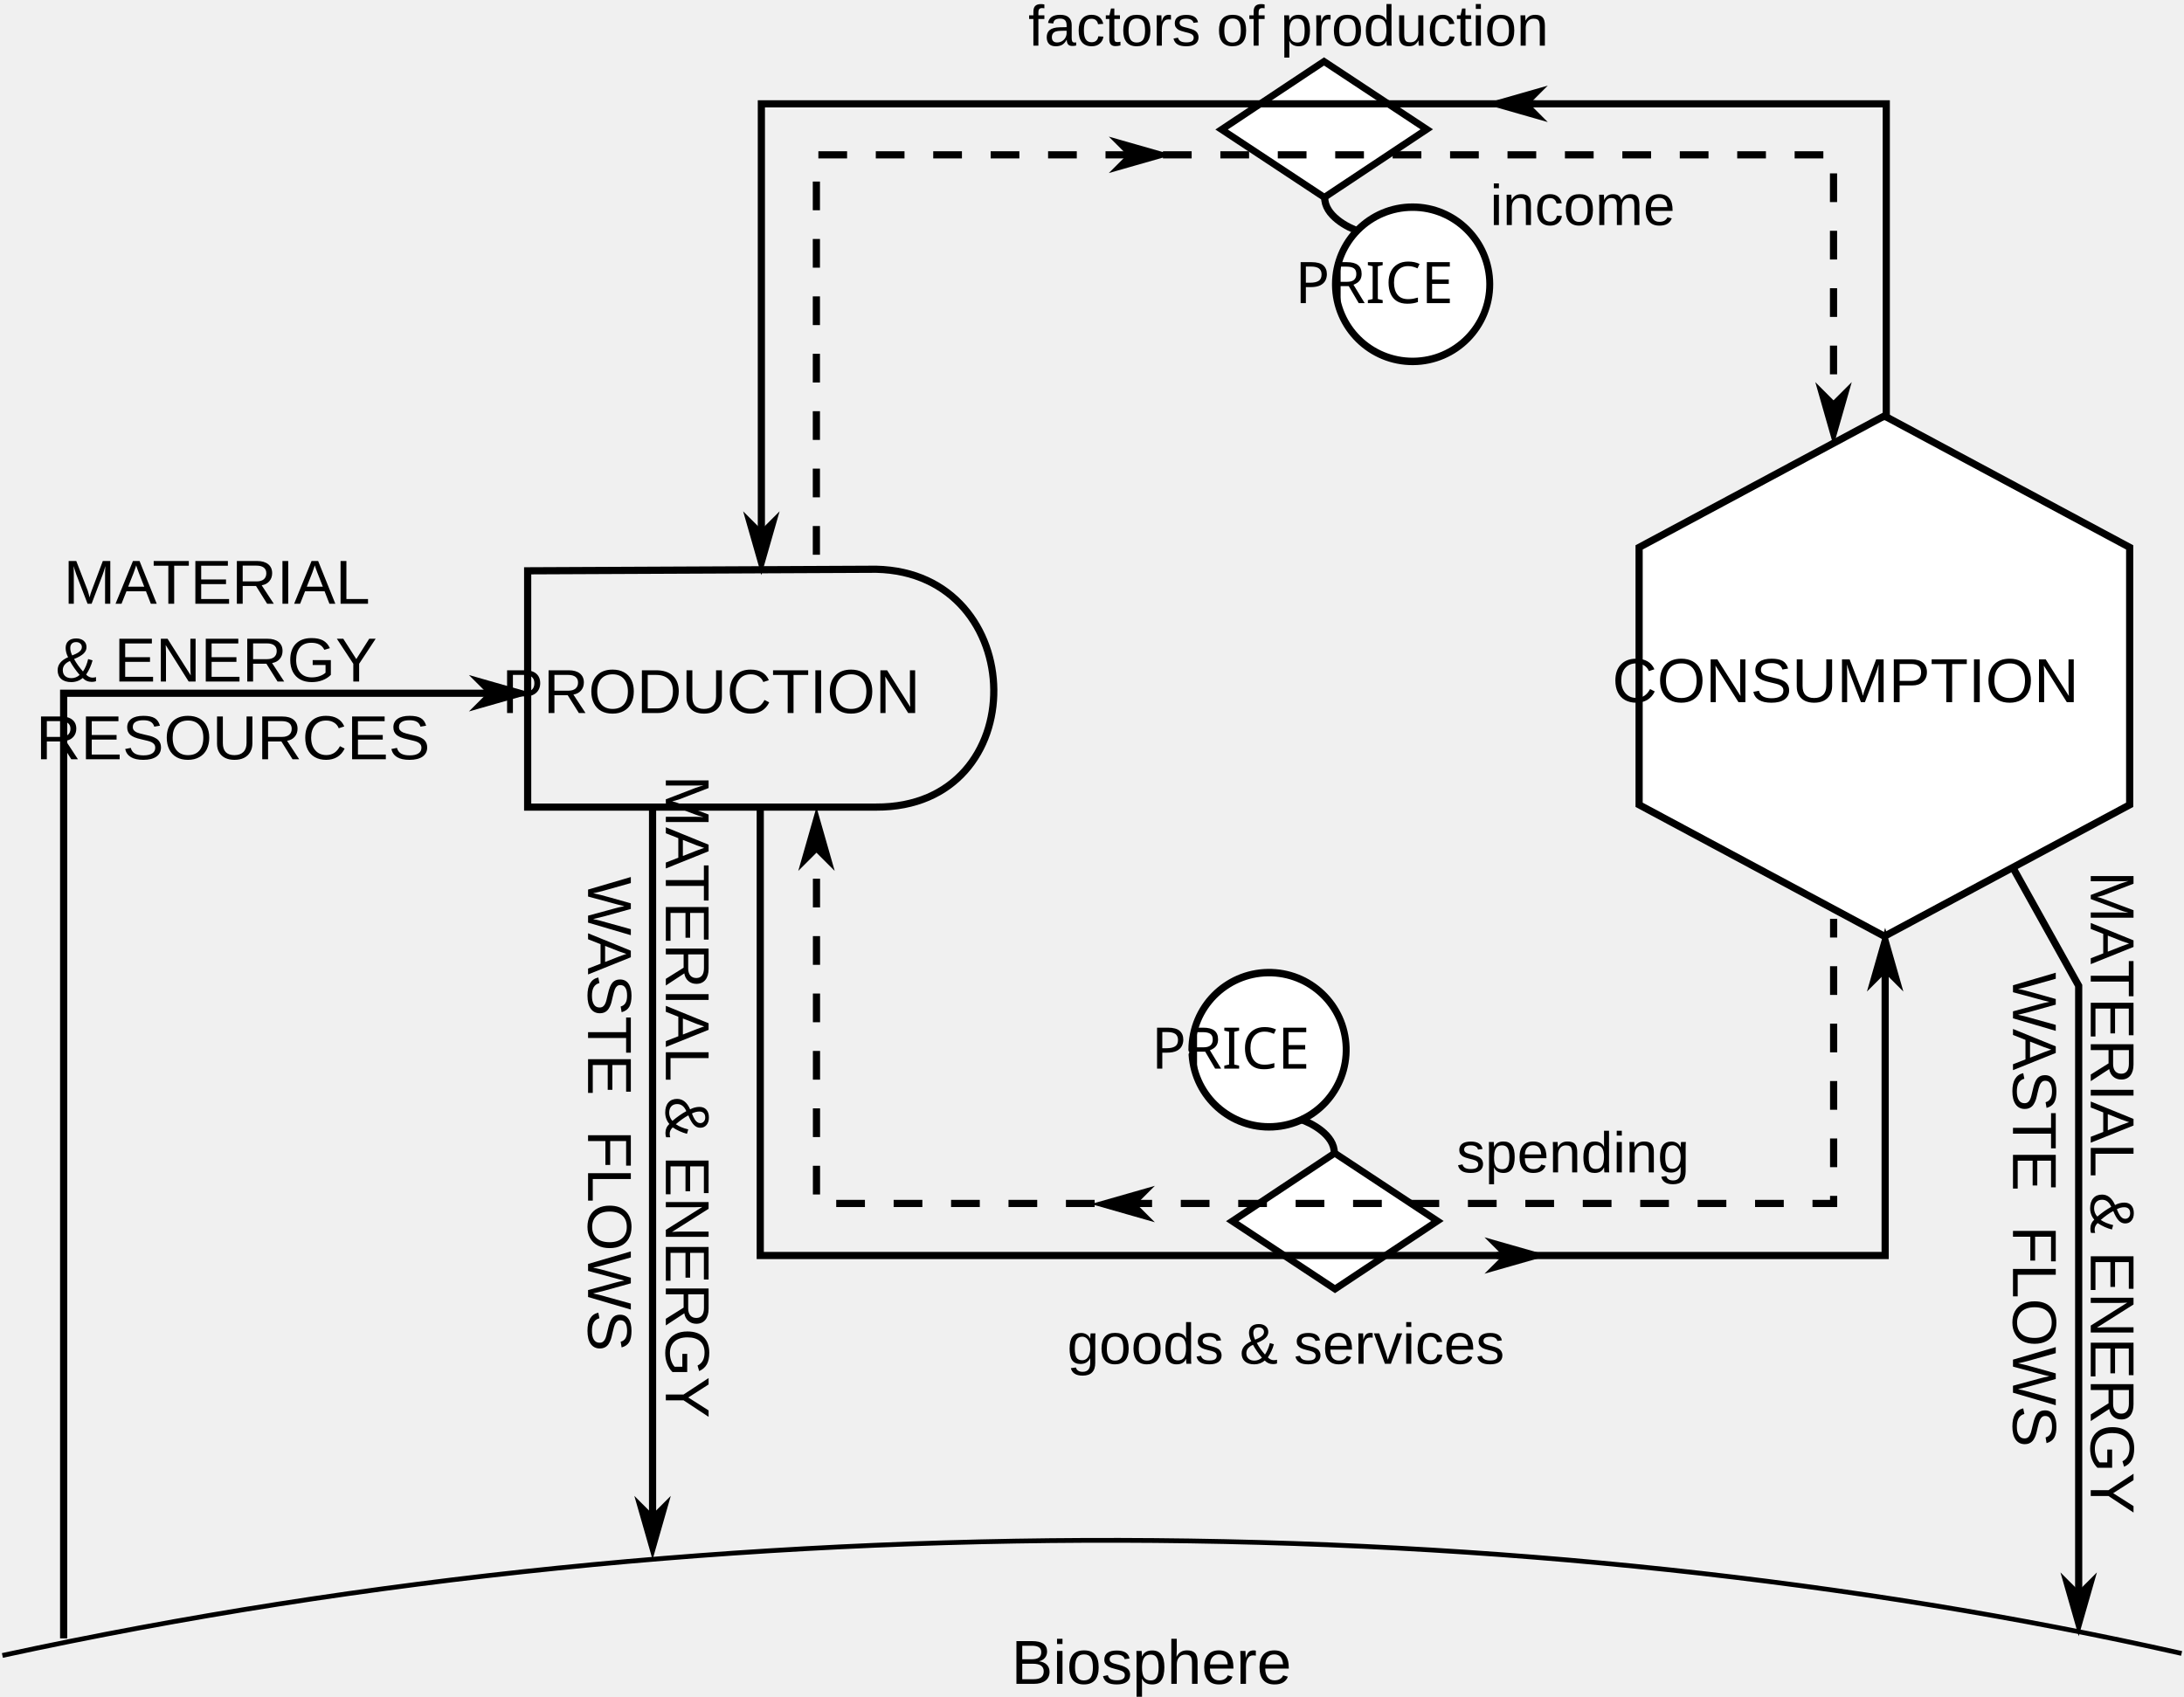
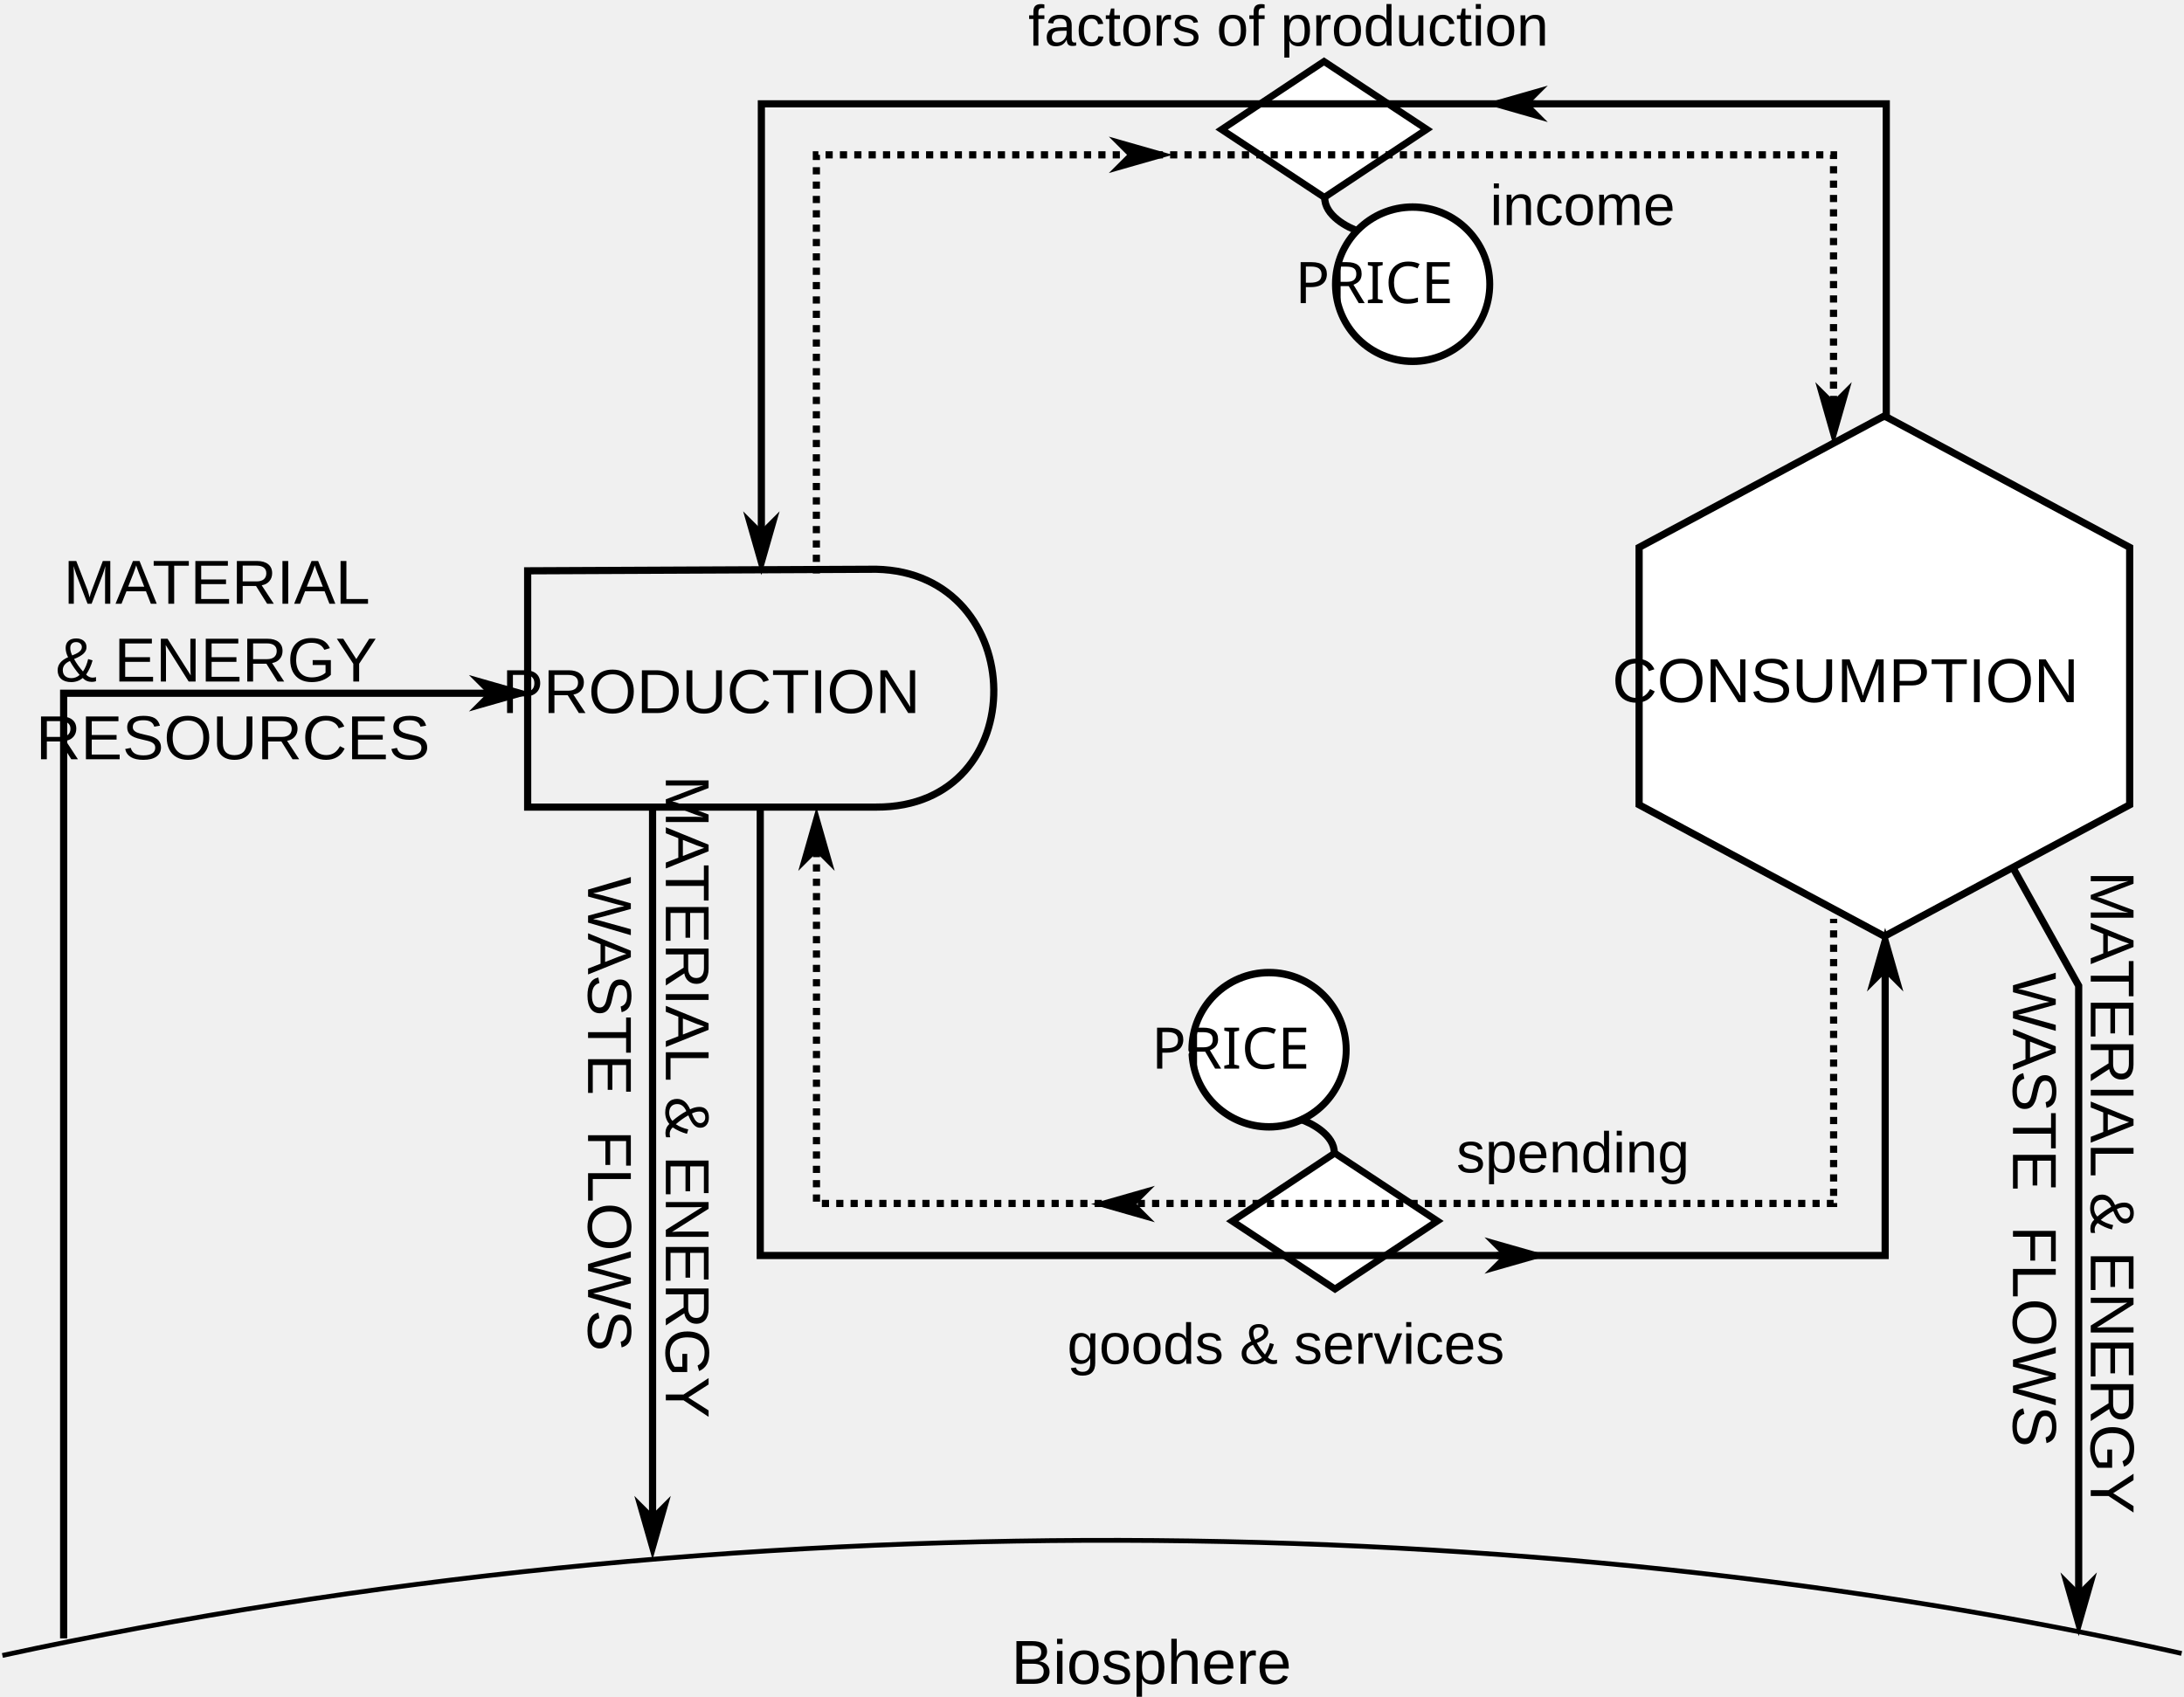
<svg xmlns="http://www.w3.org/2000/svg" width="456.366" height="354.521" id="svg3126" version="1.1">
  <defs id="defs3128">
    <marker orient="auto" refY="0" refX="0" id="Arrow2Sstart" style="overflow:visible">
      <path id="path5963" style="font-size:12px;fill-rule:evenodd;stroke-width:0.625;stroke-linejoin:round" d="M 8.719,4.034 -2.207,0.016 8.719,-4.002 c -1.745,2.372 -1.735,5.617 -6e-7,8.035 z" transform="matrix(0.3,0,0,0.3,-0.69,0)" />
    </marker>
    <marker orient="auto" refY="0" refX="0" id="Arrow1Lstart" style="overflow:visible">
      <path id="path5933" d="M 0,0 5,-5 -12.5,0 5,5 0,0 z" style="fill-rule:evenodd;stroke:#000000;stroke-width:1pt;marker-start:none" transform="matrix(0.8,0,0,0.8,10,0)" />
    </marker>
    <marker orient="auto" refY="0" refX="0" id="Arrow1Mstart" style="overflow:visible">
      <path id="path3143" d="M 0,0 5,-5 -12.5,0 5,5 0,0 z" style="fill-rule:evenodd;stroke:#000000;stroke-width:1pt;marker-start:none" transform="matrix(0.4,0,0,0.4,4,0)" />
    </marker>
    <marker orient="auto" refY="0" refX="0" id="Arrow2Mstart" style="overflow:visible">
      <path id="path3161" style="font-size:12px;fill-rule:evenodd;stroke-width:0.625;stroke-linejoin:round" d="M 8.719,4.034 -2.207,0.016 8.719,-4.002 c -1.745,2.372 -1.735,5.617 -6e-7,8.035 z" transform="scale(0.6,0.6)" />
    </marker>
    <marker orient="auto" refY="0" refX="0" id="marker3152" style="overflow:visible">
      <path id="path3154" style="font-size:12px;fill-rule:evenodd;stroke-width:0.625;stroke-linejoin:round" d="M 8.719,4.034 -2.207,0.016 8.719,-4.002 c -1.745,2.372 -1.735,5.617 -6e-7,8.035 z" transform="scale(0.6,0.6)" />
    </marker>
    <marker orient="auto" refY="0" refX="0" id="Arrow1Mstart-4" style="overflow:visible">
      <path id="path3143-0" d="M 0,0 5,-5 -12.5,0 5,5 0,0 z" style="fill-rule:evenodd;stroke:#000000;stroke-width:1pt;marker-start:none" transform="matrix(0.4,0,0,0.4,4,0)" />
    </marker>
    <marker orient="auto" refY="0" refX="0" id="Arrow2Mstart-9" style="overflow:visible">
      <path id="path3161-4" style="font-size:12px;fill-rule:evenodd;stroke-width:0.625;stroke-linejoin:round" d="M 8.719,4.034 -2.207,0.016 8.719,-4.002 c -1.745,2.372 -1.735,5.617 -6e-7,8.035 z" transform="scale(0.6,0.6)" />
    </marker>
    <marker orient="auto" refY="0" refX="0" id="marker3236" style="overflow:visible">
      <path id="path3238" d="M 0,0 5,-5 -12.5,0 5,5 0,0 z" style="fill-rule:evenodd;stroke:#000000;stroke-width:1pt;marker-start:none" transform="matrix(0.4,0,0,0.4,4,0)" />
    </marker>
    <marker orient="auto" refY="0" refX="0" id="Arrow2Mstart-8" style="overflow:visible">
      <path id="path3161-8" style="font-size:12px;fill-rule:evenodd;stroke-width:0.625;stroke-linejoin:round" d="M 8.719,4.034 -2.207,0.016 8.719,-4.002 c -1.745,2.372 -1.735,5.617 -6e-7,8.035 z" transform="scale(0.6,0.6)" />
    </marker>
    <marker orient="auto" refY="0" refX="0" id="Arrow1Mstart-2" style="overflow:visible">
      <path id="path3143-4" d="M 0,0 5,-5 -12.5,0 5,5 0,0 z" style="fill-rule:evenodd;stroke:#000000;stroke-width:1pt;marker-start:none" transform="matrix(0.4,0,0,0.4,4,0)" />
    </marker>
    <marker orient="auto" refY="0" refX="0" id="marker3330" style="overflow:visible">
      <path id="path3332" d="M 0,0 5,-5 -12.5,0 5,5 0,0 z" style="fill-rule:evenodd;stroke:#000000;stroke-width:1pt;marker-start:none" transform="matrix(0.4,0,0,0.4,4,0)" />
    </marker>
    <marker orient="auto" refY="0" refX="0" id="marker3334" style="overflow:visible">
      <path id="path3336" d="M 0,0 5,-5 -12.5,0 5,5 0,0 z" style="fill-rule:evenodd;stroke:#000000;stroke-width:1pt;marker-start:none" transform="matrix(0.4,0,0,0.4,4,0)" />
    </marker>
    <marker orient="auto" refY="0" refX="0" id="marker3338" style="overflow:visible">
      <path id="path3340" style="font-size:12px;fill-rule:evenodd;stroke-width:0.625;stroke-linejoin:round" d="M 8.719,4.034 -2.207,0.016 8.719,-4.002 c -1.745,2.372 -1.735,5.617 -6e-7,8.035 z" transform="scale(0.6,0.6)" />
    </marker>
    <marker orient="auto" refY="0" refX="0" id="marker3342" style="overflow:visible">
      <path id="path3344" style="font-size:12px;fill-rule:evenodd;stroke-width:0.625;stroke-linejoin:round" d="M 8.719,4.034 -2.207,0.016 8.719,-4.002 c -1.745,2.372 -1.735,5.617 -6e-7,8.035 z" transform="scale(0.6,0.6)" />
    </marker>
    <marker orient="auto" refY="0" refX="0" id="Arrow2Mstart-5" style="overflow:visible">
      <path id="path3161-5" style="font-size:12px;fill-rule:evenodd;stroke-width:0.625;stroke-linejoin:round" d="M 8.719,4.034 -2.207,0.016 8.719,-4.002 c -1.745,2.372 -1.735,5.617 -6e-7,8.035 z" transform="scale(0.6,0.6)" />
    </marker>
    <marker orient="auto" refY="0" refX="0" id="Arrow2Mstart-7" style="overflow:visible">
      <path id="path3161-6" style="font-size:12px;fill-rule:evenodd;stroke-width:0.625;stroke-linejoin:round" d="M 8.719,4.034 -2.207,0.016 8.719,-4.002 c -1.745,2.372 -1.735,5.617 -6e-7,8.035 z" transform="scale(0.6,0.6)" />
    </marker>
    <marker orient="auto" refY="0" refX="0" id="Arrow2Mstart-1" style="overflow:visible">
      <path id="path3161-68" style="font-size:12px;fill-rule:evenodd;stroke-width:0.625;stroke-linejoin:round" d="M 8.719,4.034 -2.207,0.016 8.719,-4.002 c -1.745,2.372 -1.735,5.617 -6e-7,8.035 z" transform="scale(0.6,0.6)" />
    </marker>
    <marker orient="auto" refY="0" refX="0" id="Arrow1Mstart-5" style="overflow:visible">
      <path id="path3143-7" d="M 0,0 5,-5 -12.5,0 5,5 0,0 z" style="fill-rule:evenodd;stroke:#000000;stroke-width:1pt;marker-start:none" transform="matrix(0.4,0,0,0.4,4,0)" />
    </marker>
    <marker orient="auto" refY="0" refX="0" id="marker3551" style="overflow:visible">
      <path id="path3553" d="M 0,0 5,-5 -12.5,0 5,5 0,0 z" style="fill-rule:evenodd;stroke:#000000;stroke-width:1pt;marker-start:none" transform="matrix(0.4,0,0,0.4,4,0)" />
    </marker>
    <marker orient="auto" refY="0" refX="0" id="Arrow2Mstart-6" style="overflow:visible">
      <path id="path3161-1" style="font-size:12px;fill-rule:evenodd;stroke-width:0.625;stroke-linejoin:round" d="M 8.719,4.034 -2.207,0.016 8.719,-4.002 c -1.745,2.372 -1.735,5.617 -6e-7,8.035 z" transform="scale(0.6,0.6)" />
    </marker>
    <marker orient="auto" refY="0" refX="0" id="Arrow1Mend" style="overflow:visible">
      <path id="path3158" d="M 0,0 5,-5 -12.5,0 5,5 0,0 z" style="fill-rule:evenodd;stroke:#000000;stroke-width:1pt;marker-start:none" transform="matrix(-0.4,0,0,-0.4,-4,0)" />
    </marker>
    <marker orient="auto" refY="0" refX="0" id="marker6319" style="overflow:visible">
      <path id="path6321" d="M 0,0 5,-5 -12.5,0 5,5 0,0 z" style="fill-rule:evenodd;stroke:#000000;stroke-width:1pt;marker-start:none" transform="matrix(-0.4,0,0,-0.4,-4,0)" />
    </marker>
    <marker orient="auto" refY="0" refX="0" id="marker6323" style="overflow:visible">
      <path id="path6325" d="M 0,0 5,-5 -12.5,0 5,5 0,0 z" style="fill-rule:evenodd;stroke:#000000;stroke-width:1pt;marker-start:none" transform="matrix(-0.4,0,0,-0.4,-4,0)" />
    </marker>
    <marker orient="auto" refY="0" refX="0" id="marker6327" style="overflow:visible">
      <path id="path6329" d="M 0,0 5,-5 -12.5,0 5,5 0,0 z" style="fill-rule:evenodd;stroke:#000000;stroke-width:1pt;marker-start:none" transform="matrix(-0.4,0,0,-0.4,-4,0)" />
    </marker>
    <marker orient="auto" refY="0" refX="0" id="marker6331" style="overflow:visible">
      <path id="path6333" d="M 0,0 5,-5 -12.5,0 5,5 0,0 z" style="fill-rule:evenodd;stroke:#000000;stroke-width:1pt;marker-start:none" transform="matrix(-0.4,0,0,-0.4,-4,0)" />
    </marker>
    <marker orient="auto" refY="0" refX="0" id="marker6335" style="overflow:visible">
      <path id="path6337" d="M 0,0 5,-5 -12.5,0 5,5 0,0 z" style="fill-rule:evenodd;stroke:#000000;stroke-width:1pt;marker-start:none" transform="matrix(-0.4,0,0,-0.4,-4,0)" />
    </marker>
    <marker orient="auto" refY="0" refX="0" id="marker6339" style="overflow:visible">
      <path id="path6341" d="M 0,0 5,-5 -12.5,0 5,5 0,0 z" style="fill-rule:evenodd;stroke:#000000;stroke-width:1pt;marker-start:none" transform="matrix(-0.4,0,0,-0.4,-4,0)" />
    </marker>
    <marker orient="auto" refY="0" refX="0" id="marker6343" style="overflow:visible">
      <path id="path6345" d="M 0,0 5,-5 -12.5,0 5,5 0,0 z" style="fill-rule:evenodd;stroke:#000000;stroke-width:1pt;marker-start:none" transform="matrix(-0.4,0,0,-0.4,-4,0)" />
    </marker>
    <marker orient="auto" refY="0" refX="0" id="Arrow1Mstart-9" style="overflow:visible">
      <path id="path3143-2" d="M 0,0 5,-5 -12.5,0 5,5 0,0 z" style="fill-rule:evenodd;stroke:#000000;stroke-width:1pt;marker-start:none" transform="matrix(0.4,0,0,0.4,4,0)" />
    </marker>
    <marker orient="auto" refY="0" refX="0" id="Arrow2Mstart-79" style="overflow:visible">
      <path id="path3161-54" style="font-size:12px;fill-rule:evenodd;stroke-width:0.625;stroke-linejoin:round" d="M 8.719,4.034 -2.207,0.016 8.719,-4.002 c -1.745,2.372 -1.735,5.617 -6e-7,8.035 z" transform="scale(0.6,0.6)" />
    </marker>
    <marker orient="auto" refY="0" refX="0" id="Arrow1Mstart-3" style="overflow:visible">
      <path id="path3143-8" d="M 0,0 5,-5 -12.5,0 5,5 0,0 z" style="fill-rule:evenodd;stroke:#000000;stroke-width:1pt;marker-start:none" transform="matrix(0.4,0,0,0.4,4,0)" />
    </marker>
    <marker orient="auto" refY="0" refX="0" id="Arrow2Mstart-74" style="overflow:visible">
      <path id="path3161-2" style="font-size:12px;fill-rule:evenodd;stroke-width:0.625;stroke-linejoin:round" d="M 8.719,4.034 -2.207,0.016 8.719,-4.002 c -1.745,2.372 -1.735,5.617 -6e-7,8.035 z" transform="scale(0.6,0.6)" />
    </marker>
    <marker orient="auto" refY="0" refX="0" id="marker6529" style="overflow:visible">
      <path id="path6531" style="font-size:12px;fill-rule:evenodd;stroke-width:0.625;stroke-linejoin:round" d="M 8.719,4.034 -2.207,0.016 8.719,-4.002 c -1.745,2.372 -1.735,5.617 -6e-7,8.035 z" transform="scale(0.6,0.6)" />
    </marker>
    <marker orient="auto" refY="0" refX="0" id="Arrow2Mstart-60" style="overflow:visible">
      <path id="path3161-24" style="font-size:12px;fill-rule:evenodd;stroke-width:0.625;stroke-linejoin:round" d="M 8.719,4.034 -2.207,0.016 8.719,-4.002 c -1.745,2.372 -1.735,5.617 -6e-7,8.035 z" transform="scale(0.6,0.6)" />
    </marker>
    <marker orient="auto" refY="0" refX="0" id="Arrow1Mstart-20" style="overflow:visible">
      <path id="path3143-01" d="M 0,0 5,-5 -12.5,0 5,5 0,0 z" style="fill-rule:evenodd;stroke:#000000;stroke-width:1pt;marker-start:none" transform="matrix(0.4,0,0,0.4,4,0)" />
    </marker>
    <marker orient="auto" refY="0" refX="0" id="Arrow2Mstart-71" style="overflow:visible">
      <path id="path3161-7" style="font-size:12px;fill-rule:evenodd;stroke-width:0.625;stroke-linejoin:round" d="M 8.719,4.034 -2.207,0.016 8.719,-4.002 c -1.745,2.372 -1.735,5.617 -6e-7,8.035 z" transform="scale(0.6,0.6)" />
    </marker>
    <marker orient="auto" refY="0" refX="0" id="marker7010" style="overflow:visible">
      <path id="path7012" style="font-size:12px;fill-rule:evenodd;stroke-width:0.625;stroke-linejoin:round" d="M 8.719,4.034 -2.207,0.016 8.719,-4.002 c -1.745,2.372 -1.735,5.617 -6e-7,8.035 z" transform="scale(0.6,0.6)" />
    </marker>
    <marker orient="auto" refY="0" refX="0" id="Arrow1Mstart-6" style="overflow:visible">
      <path id="path3143-03" d="M 0,0 5,-5 -12.5,0 5,5 0,0 z" style="fill-rule:evenodd;stroke:#000000;stroke-width:1pt;marker-start:none" transform="matrix(0.4,0,0,0.4,4,0)" />
    </marker>
    <marker orient="auto" refY="0" refX="0" id="Arrow2Mstart-80" style="overflow:visible">
      <path id="path3161-12" style="font-size:12px;fill-rule:evenodd;stroke-width:0.625;stroke-linejoin:round" d="M 8.719,4.034 -2.207,0.016 8.719,-4.002 c -1.745,2.372 -1.735,5.617 -6e-7,8.035 z" transform="scale(0.6,0.6)" />
    </marker>
    <marker orient="auto" refY="0" refX="0" id="Arrow1Mstart-1" style="overflow:visible">
      <path id="path3143-20" d="M 0,0 5,-5 -12.5,0 5,5 0,0 z" style="fill-rule:evenodd;stroke:#000000;stroke-width:1pt;marker-start:none" transform="matrix(0.4,0,0,0.4,4,0)" />
    </marker>
    <marker orient="auto" refY="0" refX="0" id="Arrow2Mstart-16" style="overflow:visible">
      <path id="path3161-40" style="font-size:12px;fill-rule:evenodd;stroke-width:0.625;stroke-linejoin:round" d="M 8.719,4.034 -2.207,0.016 8.719,-4.002 c -1.745,2.372 -1.735,5.617 -6e-7,8.035 z" transform="scale(0.6,0.6)" />
    </marker>
    <marker orient="auto" refY="0" refX="0" id="Arrow2Mstart-3" style="overflow:visible">
      <path id="path3161-9" style="font-size:12px;fill-rule:evenodd;stroke-width:0.625;stroke-linejoin:round" d="M 8.719,4.034 -2.207,0.016 8.719,-4.002 c -1.745,2.372 -1.735,5.617 -6e-7,8.035 z" transform="scale(0.6,0.6)" />
    </marker>
    <marker orient="auto" refY="0" refX="0" id="marker7189" style="overflow:visible">
      <path id="path7191" style="font-size:12px;fill-rule:evenodd;stroke-width:0.625;stroke-linejoin:round" d="M 8.719,4.034 -2.207,0.016 8.719,-4.002 c -1.745,2.372 -1.735,5.617 -6e-7,8.035 z" transform="scale(0.6,0.6)" />
    </marker>
    <marker orient="auto" refY="0" refX="0" id="Arrow2Mstart-37" style="overflow:visible">
      <path id="path3161-10" style="font-size:12px;fill-rule:evenodd;stroke-width:0.625;stroke-linejoin:round" d="M 8.719,4.034 -2.207,0.016 8.719,-4.002 c -1.745,2.372 -1.735,5.617 -6e-7,8.035 z" transform="scale(0.6,0.6)" />
    </marker>
    <marker orient="auto" refY="0" refX="0" id="marker7265" style="overflow:visible">
      <path id="path7267" style="font-size:12px;fill-rule:evenodd;stroke-width:0.625;stroke-linejoin:round" d="M 8.719,4.034 -2.207,0.016 8.719,-4.002 c -1.745,2.372 -1.735,5.617 -6e-7,8.035 z" transform="scale(0.6,0.6)" />
    </marker>
    <marker orient="auto" refY="0" refX="0" id="Arrow1Mstart-7" style="overflow:visible">
      <path id="path3143-3" d="M 0,0 5,-5 -12.5,0 5,5 0,0 z" style="fill-rule:evenodd;stroke:#000000;stroke-width:1pt;marker-start:none" transform="matrix(0.4,0,0,0.4,4,0)" />
    </marker>
    <marker orient="auto" refY="0" refX="0" id="marker7271" style="overflow:visible">
      <path id="path7273" style="font-size:12px;fill-rule:evenodd;stroke-width:0.625;stroke-linejoin:round" d="M 8.719,4.034 -2.207,0.016 8.719,-4.002 c -1.745,2.372 -1.735,5.617 -6e-7,8.035 z" transform="scale(0.6,0.6)" />
    </marker>
    <marker orient="auto" refY="0" refX="0" id="Arrow1Mstart-33" style="overflow:visible">
      <path id="path3143-37" d="M 0,0 5,-5 -12.5,0 5,5 0,0 z" style="fill-rule:evenodd;stroke:#000000;stroke-width:1pt;marker-start:none" transform="matrix(0.4,0,0,0.4,4,0)" />
    </marker>
    <marker style="overflow:visible" id="Arrow1Mstart-33-2" refX="0" refY="0" orient="auto">
      <path transform="matrix(0.4,0,0,0.4,4,0)" style="fill-rule:evenodd;stroke:#000000;stroke-width:1pt;marker-start:none" d="M 0,0 5,-5 -12.5,0 5,5 0,0 z" id="path3143-37-8" />
    </marker>
    <marker style="overflow:visible" id="marker7271-9" refX="0" refY="0" orient="auto">
      <path transform="scale(0.6,0.6)" d="M 8.719,4.034 -2.207,0.016 8.719,-4.002 c -1.745,2.372 -1.735,5.617 -6e-7,8.035 z" style="font-size:12px;fill-rule:evenodd;stroke-width:0.625;stroke-linejoin:round" id="path7273-5" />
    </marker>
    <marker style="overflow:visible" id="Arrow1Mstart-7-0" refX="0" refY="0" orient="auto">
      <path transform="matrix(0.4,0,0,0.4,4,0)" style="fill-rule:evenodd;stroke:#000000;stroke-width:1pt;marker-start:none" d="M 0,0 5,-5 -12.5,0 5,5 0,0 z" id="path3143-3-0" />
    </marker>
    <marker style="overflow:visible" id="marker7265-7" refX="0" refY="0" orient="auto">
      <path transform="scale(0.6,0.6)" d="M 8.719,4.034 -2.207,0.016 8.719,-4.002 c -1.745,2.372 -1.735,5.617 -6e-7,8.035 z" style="font-size:12px;fill-rule:evenodd;stroke-width:0.625;stroke-linejoin:round" id="path7267-6" />
    </marker>
    <marker style="overflow:visible" id="Arrow2Mstart-37-1" refX="0" refY="0" orient="auto">
      <path transform="scale(0.6,0.6)" d="M 8.719,4.034 -2.207,0.016 8.719,-4.002 c -1.745,2.372 -1.735,5.617 -6e-7,8.035 z" style="font-size:12px;fill-rule:evenodd;stroke-width:0.625;stroke-linejoin:round" id="path3161-10-8" />
    </marker>
    <marker style="overflow:visible" id="marker7189-1" refX="0" refY="0" orient="auto">
      <path transform="scale(0.6,0.6)" d="M 8.719,4.034 -2.207,0.016 8.719,-4.002 c -1.745,2.372 -1.735,5.617 -6e-7,8.035 z" style="font-size:12px;fill-rule:evenodd;stroke-width:0.625;stroke-linejoin:round" id="path7191-1" />
    </marker>
    <marker style="overflow:visible" id="Arrow2Mstart-3-5" refX="0" refY="0" orient="auto">
      <path transform="scale(0.6,0.6)" d="M 8.719,4.034 -2.207,0.016 8.719,-4.002 c -1.745,2.372 -1.735,5.617 -6e-7,8.035 z" style="font-size:12px;fill-rule:evenodd;stroke-width:0.625;stroke-linejoin:round" id="path3161-9-2" />
    </marker>
    <marker style="overflow:visible" id="Arrow2Mstart-16-2" refX="0" refY="0" orient="auto">
      <path transform="scale(0.6,0.6)" d="M 8.719,4.034 -2.207,0.016 8.719,-4.002 c -1.745,2.372 -1.735,5.617 -6e-7,8.035 z" style="font-size:12px;fill-rule:evenodd;stroke-width:0.625;stroke-linejoin:round" id="path3161-40-7" />
    </marker>
    <marker style="overflow:visible" id="Arrow1Mstart-1-5" refX="0" refY="0" orient="auto">
      <path transform="matrix(0.4,0,0,0.4,4,0)" style="fill-rule:evenodd;stroke:#000000;stroke-width:1pt;marker-start:none" d="M 0,0 5,-5 -12.5,0 5,5 0,0 z" id="path3143-20-2" />
    </marker>
    <marker style="overflow:visible" id="Arrow2Mstart-80-6" refX="0" refY="0" orient="auto">
      <path transform="scale(0.6,0.6)" d="M 8.719,4.034 -2.207,0.016 8.719,-4.002 c -1.745,2.372 -1.735,5.617 -6e-7,8.035 z" style="font-size:12px;fill-rule:evenodd;stroke-width:0.625;stroke-linejoin:round" id="path3161-12-2" />
    </marker>
    <marker style="overflow:visible" id="Arrow1Mstart-6-3" refX="0" refY="0" orient="auto">
      <path transform="matrix(0.4,0,0,0.4,4,0)" style="fill-rule:evenodd;stroke:#000000;stroke-width:1pt;marker-start:none" d="M 0,0 5,-5 -12.5,0 5,5 0,0 z" id="path3143-03-0" />
    </marker>
    <marker style="overflow:visible" id="marker7010-8" refX="0" refY="0" orient="auto">
      <path transform="scale(0.6,0.6)" d="M 8.719,4.034 -2.207,0.016 8.719,-4.002 c -1.745,2.372 -1.735,5.617 -6e-7,8.035 z" style="font-size:12px;fill-rule:evenodd;stroke-width:0.625;stroke-linejoin:round" id="path7012-5" />
    </marker>
    <marker style="overflow:visible" id="Arrow2Mstart-71-7" refX="0" refY="0" orient="auto">
      <path transform="scale(0.6,0.6)" d="M 8.719,4.034 -2.207,0.016 8.719,-4.002 c -1.745,2.372 -1.735,5.617 -6e-7,8.035 z" style="font-size:12px;fill-rule:evenodd;stroke-width:0.625;stroke-linejoin:round" id="path3161-7-4" />
    </marker>
    <marker style="overflow:visible" id="Arrow1Mstart-20-8" refX="0" refY="0" orient="auto">
      <path transform="matrix(0.4,0,0,0.4,4,0)" style="fill-rule:evenodd;stroke:#000000;stroke-width:1pt;marker-start:none" d="M 0,0 5,-5 -12.5,0 5,5 0,0 z" id="path3143-01-2" />
    </marker>
    <marker style="overflow:visible" id="Arrow2Mstart-60-1" refX="0" refY="0" orient="auto">
      <path transform="scale(0.6,0.6)" d="M 8.719,4.034 -2.207,0.016 8.719,-4.002 c -1.745,2.372 -1.735,5.617 -6e-7,8.035 z" style="font-size:12px;fill-rule:evenodd;stroke-width:0.625;stroke-linejoin:round" id="path3161-24-5" />
    </marker>
    <marker style="overflow:visible" id="marker6529-7" refX="0" refY="0" orient="auto">
      <path transform="scale(0.6,0.6)" d="M 8.719,4.034 -2.207,0.016 8.719,-4.002 c -1.745,2.372 -1.735,5.617 -6e-7,8.035 z" style="font-size:12px;fill-rule:evenodd;stroke-width:0.625;stroke-linejoin:round" id="path6531-4" />
    </marker>
    <marker style="overflow:visible" id="Arrow2Mstart-74-8" refX="0" refY="0" orient="auto">
      <path transform="scale(0.6,0.6)" d="M 8.719,4.034 -2.207,0.016 8.719,-4.002 c -1.745,2.372 -1.735,5.617 -6e-7,8.035 z" style="font-size:12px;fill-rule:evenodd;stroke-width:0.625;stroke-linejoin:round" id="path3161-2-7" />
    </marker>
    <marker style="overflow:visible" id="Arrow1Mstart-3-8" refX="0" refY="0" orient="auto">
      <path transform="matrix(0.4,0,0,0.4,4,0)" style="fill-rule:evenodd;stroke:#000000;stroke-width:1pt;marker-start:none" d="M 0,0 5,-5 -12.5,0 5,5 0,0 z" id="path3143-8-7" />
    </marker>
    <marker style="overflow:visible" id="Arrow2Mstart-79-1" refX="0" refY="0" orient="auto">
      <path transform="scale(0.6,0.6)" d="M 8.719,4.034 -2.207,0.016 8.719,-4.002 c -1.745,2.372 -1.735,5.617 -6e-7,8.035 z" style="font-size:12px;fill-rule:evenodd;stroke-width:0.625;stroke-linejoin:round" id="path3161-54-7" />
    </marker>
    <marker style="overflow:visible" id="Arrow1Mstart-9-8" refX="0" refY="0" orient="auto">
      <path transform="matrix(0.4,0,0,0.4,4,0)" style="fill-rule:evenodd;stroke:#000000;stroke-width:1pt;marker-start:none" d="M 0,0 5,-5 -12.5,0 5,5 0,0 z" id="path3143-2-4" />
    </marker>
    <marker style="overflow:visible" id="marker6343-6" refX="0" refY="0" orient="auto">
      <path transform="matrix(-0.4,0,0,-0.4,-4,0)" style="fill-rule:evenodd;stroke:#000000;stroke-width:1pt;marker-start:none" d="M 0,0 5,-5 -12.5,0 5,5 0,0 z" id="path6345-6" />
    </marker>
    <marker style="overflow:visible" id="marker6339-2" refX="0" refY="0" orient="auto">
      <path transform="matrix(-0.4,0,0,-0.4,-4,0)" style="fill-rule:evenodd;stroke:#000000;stroke-width:1pt;marker-start:none" d="M 0,0 5,-5 -12.5,0 5,5 0,0 z" id="path6341-2" />
    </marker>
    <marker style="overflow:visible" id="marker6335-3" refX="0" refY="0" orient="auto">
      <path transform="matrix(-0.4,0,0,-0.4,-4,0)" style="fill-rule:evenodd;stroke:#000000;stroke-width:1pt;marker-start:none" d="M 0,0 5,-5 -12.5,0 5,5 0,0 z" id="path6337-5" />
    </marker>
    <marker style="overflow:visible" id="marker6331-8" refX="0" refY="0" orient="auto">
      <path transform="matrix(-0.4,0,0,-0.4,-4,0)" style="fill-rule:evenodd;stroke:#000000;stroke-width:1pt;marker-start:none" d="M 0,0 5,-5 -12.5,0 5,5 0,0 z" id="path6333-8" />
    </marker>
    <marker style="overflow:visible" id="marker6327-4" refX="0" refY="0" orient="auto">
      <path transform="matrix(-0.4,0,0,-0.4,-4,0)" style="fill-rule:evenodd;stroke:#000000;stroke-width:1pt;marker-start:none" d="M 0,0 5,-5 -12.5,0 5,5 0,0 z" id="path6329-1" />
    </marker>
    <marker style="overflow:visible" id="marker6323-5" refX="0" refY="0" orient="auto">
      <path transform="matrix(-0.4,0,0,-0.4,-4,0)" style="fill-rule:evenodd;stroke:#000000;stroke-width:1pt;marker-start:none" d="M 0,0 5,-5 -12.5,0 5,5 0,0 z" id="path6325-5" />
    </marker>
    <marker style="overflow:visible" id="marker6319-1" refX="0" refY="0" orient="auto">
      <path transform="matrix(-0.4,0,0,-0.4,-4,0)" style="fill-rule:evenodd;stroke:#000000;stroke-width:1pt;marker-start:none" d="M 0,0 5,-5 -12.5,0 5,5 0,0 z" id="path6321-7" />
    </marker>
    <marker style="overflow:visible" id="Arrow1Mend-4" refX="0" refY="0" orient="auto">
      <path transform="matrix(-0.4,0,0,-0.4,-4,0)" style="fill-rule:evenodd;stroke:#000000;stroke-width:1pt;marker-start:none" d="M 0,0 5,-5 -12.5,0 5,5 0,0 z" id="path3158-9" />
    </marker>
    <marker style="overflow:visible" id="Arrow2Mstart-6-5" refX="0" refY="0" orient="auto">
      <path transform="scale(0.6,0.6)" d="M 8.719,4.034 -2.207,0.016 8.719,-4.002 c -1.745,2.372 -1.735,5.617 -6e-7,8.035 z" style="font-size:12px;fill-rule:evenodd;stroke-width:0.625;stroke-linejoin:round" id="path3161-1-9" />
    </marker>
    <marker style="overflow:visible" id="marker3551-4" refX="0" refY="0" orient="auto">
      <path transform="matrix(0.4,0,0,0.4,4,0)" style="fill-rule:evenodd;stroke:#000000;stroke-width:1pt;marker-start:none" d="M 0,0 5,-5 -12.5,0 5,5 0,0 z" id="path3553-3" />
    </marker>
    <marker style="overflow:visible" id="Arrow1Mstart-5-3" refX="0" refY="0" orient="auto">
      <path transform="matrix(0.4,0,0,0.4,4,0)" style="fill-rule:evenodd;stroke:#000000;stroke-width:1pt;marker-start:none" d="M 0,0 5,-5 -12.5,0 5,5 0,0 z" id="path3143-7-5" />
    </marker>
    <marker style="overflow:visible" id="Arrow2Mstart-1-1" refX="0" refY="0" orient="auto">
      <path transform="scale(0.6,0.6)" d="M 8.719,4.034 -2.207,0.016 8.719,-4.002 c -1.745,2.372 -1.735,5.617 -6e-7,8.035 z" style="font-size:12px;fill-rule:evenodd;stroke-width:0.625;stroke-linejoin:round" id="path3161-68-5" />
    </marker>
    <marker style="overflow:visible" id="Arrow2Mstart-7-8" refX="0" refY="0" orient="auto">
      <path transform="scale(0.6,0.6)" d="M 8.719,4.034 -2.207,0.016 8.719,-4.002 c -1.745,2.372 -1.735,5.617 -6e-7,8.035 z" style="font-size:12px;fill-rule:evenodd;stroke-width:0.625;stroke-linejoin:round" id="path3161-6-3" />
    </marker>
    <marker style="overflow:visible" id="Arrow2Mstart-5-3" refX="0" refY="0" orient="auto">
      <path transform="scale(0.6,0.6)" d="M 8.719,4.034 -2.207,0.016 8.719,-4.002 c -1.745,2.372 -1.735,5.617 -6e-7,8.035 z" style="font-size:12px;fill-rule:evenodd;stroke-width:0.625;stroke-linejoin:round" id="path3161-5-7" />
    </marker>
    <marker style="overflow:visible" id="marker3342-9" refX="0" refY="0" orient="auto">
      <path transform="scale(0.6,0.6)" d="M 8.719,4.034 -2.207,0.016 8.719,-4.002 c -1.745,2.372 -1.735,5.617 -6e-7,8.035 z" style="font-size:12px;fill-rule:evenodd;stroke-width:0.625;stroke-linejoin:round" id="path3344-4" />
    </marker>
    <marker style="overflow:visible" id="marker3338-2" refX="0" refY="0" orient="auto">
      <path transform="scale(0.6,0.6)" d="M 8.719,4.034 -2.207,0.016 8.719,-4.002 c -1.745,2.372 -1.735,5.617 -6e-7,8.035 z" style="font-size:12px;fill-rule:evenodd;stroke-width:0.625;stroke-linejoin:round" id="path3340-6" />
    </marker>
    <marker style="overflow:visible" id="marker3334-0" refX="0" refY="0" orient="auto">
      <path transform="matrix(0.4,0,0,0.4,4,0)" style="fill-rule:evenodd;stroke:#000000;stroke-width:1pt;marker-start:none" d="M 0,0 5,-5 -12.5,0 5,5 0,0 z" id="path3336-3" />
    </marker>
    <marker style="overflow:visible" id="marker3330-4" refX="0" refY="0" orient="auto">
      <path transform="matrix(0.4,0,0,0.4,4,0)" style="fill-rule:evenodd;stroke:#000000;stroke-width:1pt;marker-start:none" d="M 0,0 5,-5 -12.5,0 5,5 0,0 z" id="path3332-6" />
    </marker>
    <marker style="overflow:visible" id="Arrow1Mstart-2-8" refX="0" refY="0" orient="auto">
      <path transform="matrix(0.4,0,0,0.4,4,0)" style="fill-rule:evenodd;stroke:#000000;stroke-width:1pt;marker-start:none" d="M 0,0 5,-5 -12.5,0 5,5 0,0 z" id="path3143-4-0" />
    </marker>
    <marker style="overflow:visible" id="Arrow2Mstart-8-8" refX="0" refY="0" orient="auto">
      <path transform="scale(0.6,0.6)" d="M 8.719,4.034 -2.207,0.016 8.719,-4.002 c -1.745,2.372 -1.735,5.617 -6e-7,8.035 z" style="font-size:12px;fill-rule:evenodd;stroke-width:0.625;stroke-linejoin:round" id="path3161-8-4" />
    </marker>
    <marker style="overflow:visible" id="marker3236-7" refX="0" refY="0" orient="auto">
      <path transform="matrix(0.4,0,0,0.4,4,0)" style="fill-rule:evenodd;stroke:#000000;stroke-width:1pt;marker-start:none" d="M 0,0 5,-5 -12.5,0 5,5 0,0 z" id="path3238-1" />
    </marker>
    <marker style="overflow:visible" id="Arrow2Mstart-9-1" refX="0" refY="0" orient="auto">
      <path transform="scale(0.6,0.6)" d="M 8.719,4.034 -2.207,0.016 8.719,-4.002 c -1.745,2.372 -1.735,5.617 -6e-7,8.035 z" style="font-size:12px;fill-rule:evenodd;stroke-width:0.625;stroke-linejoin:round" id="path3161-4-4" />
    </marker>
    <marker style="overflow:visible" id="Arrow1Mstart-4-5" refX="0" refY="0" orient="auto">
      <path transform="matrix(0.4,0,0,0.4,4,0)" style="fill-rule:evenodd;stroke:#000000;stroke-width:1pt;marker-start:none" d="M 0,0 5,-5 -12.5,0 5,5 0,0 z" id="path3143-0-8" />
    </marker>
    <marker style="overflow:visible" id="marker3152-3" refX="0" refY="0" orient="auto">
      <path transform="scale(0.6,0.6)" d="M 8.719,4.034 -2.207,0.016 8.719,-4.002 c -1.745,2.372 -1.735,5.617 -6e-7,8.035 z" style="font-size:12px;fill-rule:evenodd;stroke-width:0.625;stroke-linejoin:round" id="path3154-6" />
    </marker>
    <marker style="overflow:visible" id="Arrow2Mstart-91" refX="0" refY="0" orient="auto">
      <path transform="scale(0.6,0.6)" d="M 8.719,4.034 -2.207,0.016 8.719,-4.002 c -1.745,2.372 -1.735,5.617 -6e-7,8.035 z" style="font-size:12px;fill-rule:evenodd;stroke-width:0.625;stroke-linejoin:round" id="path3161-72" />
    </marker>
    <marker style="overflow:visible" id="Arrow1Mstart-39" refX="0" refY="0" orient="auto">
      <path transform="matrix(0.4,0,0,0.4,4,0)" style="fill-rule:evenodd;stroke:#000000;stroke-width:1pt;marker-start:none" d="M 0,0 5,-5 -12.5,0 5,5 0,0 z" id="path3143-9" />
    </marker>
    <marker style="overflow:visible" id="Arrow1Lstart-6" refX="0" refY="0" orient="auto">
      <path transform="matrix(0.8,0,0,0.8,10,0)" style="fill-rule:evenodd;stroke:#000000;stroke-width:1pt;marker-start:none" d="M 0,0 5,-5 -12.5,0 5,5 0,0 z" id="path5933-2" />
    </marker>
    <marker style="overflow:visible" id="Arrow2Sstart-5" refX="0" refY="0" orient="auto">
      <path transform="matrix(0.3,0,0,0.3,-0.69,0)" d="M 8.719,4.034 -2.207,0.016 8.719,-4.002 c -1.745,2.372 -1.735,5.617 -6e-7,8.035 z" style="font-size:12px;fill-rule:evenodd;stroke-width:0.625;stroke-linejoin:round" id="path5963-7" />
    </marker>
  </defs>
  <g id="layer1" transform="translate(41.39201,-333.6959)">
    <path id="path4742" d="m 301.115,501.906 0,-53.803 51.254,-27.48 51.254,27.48 0,53.803 -51.254,27.48 -51.254,-27.48 z" style="fill:#ffffff;fill-opacity:1;fill-rule:evenodd;stroke:#000000;stroke-width:1.5;stroke-linecap:butt;stroke-linejoin:miter;stroke-opacity:1" />
    <text id="text2168" y="482.727" x="116.231" style="font-size:13px;font-style:normal;font-weight:bold;text-align:center;text-anchor:middle;fill:#000000;fill-opacity:1;stroke:none;font-family:Arial" xml:space="preserve">
      <tspan style="font-size:13px;font-weight:normal" y="482.727" x="116.231" id="tspan2170">PRODUCTION</tspan>
    </text>
    <text id="text2168-2" y="480.446" x="352.582" style="font-size:12px;font-style:normal;font-weight:bold;text-align:center;text-anchor:middle;fill:#000000;fill-opacity:1;stroke:none;font-family:Arial" xml:space="preserve">
      <tspan style="font-size:13px;font-weight:normal" y="480.446" x="352.582" id="tspan2170-8">CONSUMPTION</tspan>
    </text>
    <path style="fill:none;stroke:#000000;stroke-width:1.5;stroke-linecap:butt;stroke-linejoin:miter;stroke-opacity:1" d="m 68.867,453 0,49.383 72.82,0 c 33.245,0.17 32.309,-49.043 0,-49.709 l -72.82,0.326 z" id="path4601-9" />
    <path style="fill:none;stroke:#000000;stroke-width:1.5;stroke-linecap:butt;stroke-linejoin:miter;stroke-miterlimit:4;stroke-opacity:1;stroke-dasharray:none;marker-mid:none;marker-end:url(#Arrow1Mend)" d="m -28.091,676.128 0,-197.537 95.058,0" id="path4224" />
    <text xml:space="preserve" style="font-size:13px;font-style:normal;font-weight:bold;text-align:center;text-anchor:middle;fill:#000000;fill-opacity:1;stroke:none;font-family:Arial" x="16.32" y="443.634" id="text4226">
      <tspan id="tspan4228" x="16.32" y="443.634" style="font-size:13px;font-weight:normal;text-align:center;text-anchor:middle" />
      <tspan x="18.123" y="459.884" style="font-size:13px;font-weight:normal;text-align:center;text-anchor:middle" id="tspan3153">MATERIAL </tspan>
      <tspan x="18.123" y="476.134" style="font-size:13px;font-weight:normal;text-align:center;text-anchor:middle" id="tspan3158">&amp; ENERGY </tspan>
      <tspan x="16.32" y="492.384" style="font-size:13px;font-weight:normal;text-align:center;text-anchor:middle" id="tspan4230">RESOURCES</tspan>
    </text>
    <g id="g4741">
      <path id="path4739" d="m 94.967,502.591 0,154.129" style="fill:none;stroke:#000000;stroke-width:1.5;stroke-linecap:butt;stroke-linejoin:miter;stroke-miterlimit:4;stroke-opacity:1;stroke-dasharray:none;marker-mid:none;marker-end:url(#Arrow1Mend)" />
    </g>
    <g id="g4748" transform="translate(300,0)">
      <path style="fill:none;stroke:#000000;stroke-width:1.5;stroke-linecap:butt;stroke-linejoin:miter;stroke-miterlimit:4;stroke-opacity:1;stroke-dasharray:none;marker-mid:none;marker-end:url(#Arrow1Mend)" d="m 78.967,514.591 14,25.138 0,132.991" id="path4758" />
    </g>
    <path style="fill:none;stroke:#000000;stroke-width:1px;stroke-linecap:butt;stroke-linejoin:miter;stroke-opacity:1" d="m -40.892,679.701 c 151.955,-32.924 319.027,-31.093 455.366,-0.425" id="path3146" />
    <text id="text3156" y="685.634" x="169.939" style="font-size:13px;font-style:normal;font-weight:bold;text-align:start;text-anchor:start;fill:#000000;fill-opacity:1;stroke:none;font-family:Arial" xml:space="preserve">
      <tspan id="tspan3160" style="font-size:13px;font-weight:normal;text-align:start;text-anchor:start" y="685.634" x="169.939">Biosphere</tspan>
    </text>
    <text id="text3164" y="-97.738" x="575.566" style="font-size:13px;font-style:normal;font-weight:bold;text-align:center;text-anchor:middle;fill:#000000;fill-opacity:1;stroke:none;font-family:Arial" xml:space="preserve" transform="matrix(0,1,-1,0,0,0)">
      <tspan id="tspan3168" style="font-size:13px;font-weight:normal;text-align:center;text-anchor:middle" y="-97.738" x="575.566">MATERIAL &amp; ENERGY</tspan>
      <tspan style="font-size:13px;font-weight:normal;text-align:center;text-anchor:middle" y="-81.488" x="575.566" id="tspan3151">WASTE  FLOWS</tspan>
    </text>
    <text xml:space="preserve" style="font-size:13px;font-style:normal;font-weight:bold;text-align:center;text-anchor:middle;fill:#000000;fill-opacity:1;stroke:none;font-family:Arial" x="595.566" y="-411.738" id="text3155" transform="matrix(0,1,-1,0,0,0)">
      <tspan x="595.566" y="-411.738" style="font-size:13px;font-weight:normal;text-align:center;text-anchor:middle" id="tspan3157" />
      <tspan x="595.566" y="-395.488" style="font-size:13px;font-weight:normal;text-align:center;text-anchor:middle" id="tspan3152">MATERIAL &amp; ENERGY</tspan>
      <tspan id="tspan3159" x="595.566" y="-379.238" style="font-size:13px;font-weight:normal;text-align:center;text-anchor:middle">WASTE  FLOWS</tspan>
    </text>
    <path style="fill:#ffffff;fill-opacity:1;stroke:#000000;stroke-width:7.692;stroke-linecap:round;stroke-miterlimit:4;stroke-opacity:1;stroke-dasharray:none;stroke-dashoffset:0" id="path4768-0-3-9" d="m 571.604,699.857 -89.362,89.612 -89.612,-89.362 89.362,-89.612 z" transform="matrix(-0.2395535,0,0,-0.1587508,350.7992,471.8671)" />
-     <path transform="matrix(-0.6642378,0,0,-0.7134406,715.2394,770.0733)" style="fill:#ffffff;fill-opacity:1;stroke:#000000;stroke-width:2.179;stroke-linecap:round;stroke-miterlimit:4;stroke-opacity:1;stroke-dasharray:none;stroke-dashoffset:0" id="path5741-1-4-0" d="m 718.99,528.395 a 24.273,22.599 0 1 1 -0.001,-0.234" />
+     <path transform="matrix(-0.6642378,0,0,-0.7134406,715.2394,770.0733)" style="fill:#ffffff;fill-opacity:1;stroke:#000000;stroke-width:2.179;stroke-linecap:round;stroke-miterlimit:4;stroke-opacity:1;stroke-dasharray:none;stroke-dashoffset:0" id="path5741-1-4-0" d="m 718.99,528.395 c 0,12.481 -10.867,22.599 -24.273,22.599 -13.406,0 -24.273,-10.118 -24.273,-22.599 0,-12.481 10.867,-22.599 24.273,-22.599 13.308,0 24.134,9.976 24.272,22.365" />
    <text xml:space="preserve" style="font-size:12px;font-style:normal;font-weight:bold;text-align:center;text-anchor:middle;fill:#000000;fill-opacity:1;stroke:none;font-family:Calibri" x="253.556" y="397.052" id="text6712-3-6-5">
      <tspan id="tspan6714-8-0-6" x="253.556" y="397.052" style="font-size:12px;font-weight:normal">PRICE</tspan>
    </text>
-     <path d="m 718.99,528.395 a 24.273,22.599 0 1 1 -0.053,-1.498" id="path3263-3" style="fill:#ffffff;fill-opacity:1;stroke:#000000;stroke-width:2.179;stroke-linecap:round;stroke-miterlimit:4;stroke-opacity:1;stroke-dasharray:none;stroke-dashoffset:0" transform="matrix(-0.6642378,0,0,-0.7134406,685.2394,930.0733)" />
+     <path d="m 718.99,528.395 c 0,12.481 -10.867,22.599 -24.273,22.599 -13.406,0 -24.273,-10.118 -24.273,-22.599 0,-12.481 10.867,-22.599 24.273,-22.599 12.781,0 23.373,9.228 24.22,21.102" id="path3263-3" style="fill:#ffffff;fill-opacity:1;stroke:#000000;stroke-width:2.179;stroke-linecap:round;stroke-miterlimit:4;stroke-opacity:1;stroke-dasharray:none;stroke-dashoffset:0" transform="matrix(-0.6642378,0,0,-0.7134406,685.2394,930.0733)" />
    <text id="text3265-6" y="557.052" x="223.556" style="font-size:12px;font-style:normal;font-weight:bold;text-align:center;text-anchor:middle;fill:#000000;fill-opacity:1;stroke:none;font-family:Calibri" xml:space="preserve">
      <tspan style="font-size:12px;font-weight:normal" y="557.052" x="223.556" id="tspan3267-3">PRICE</tspan>
    </text>
    <path style="fill:none;stroke:#000000;stroke-width:1.5;stroke-linecap:butt;stroke-linejoin:miter;stroke-opacity:1" d="m 242.538,382.018 c -2.228,-0.701 -7.236,-3.281 -7.114,-7.115" id="path6721-9-6-0" />
    <path style="fill:#ffffff;fill-opacity:1;stroke:#000000;stroke-width:7.692;stroke-linecap:round;stroke-miterlimit:4;stroke-opacity:1;stroke-dasharray:none;stroke-dashoffset:0" id="path4768-0-8" d="m 571.604,699.857 -89.362,89.612 -89.612,-89.362 89.362,-89.612 z" transform="matrix(0.2395535,0,0,0.1587508,122.0416,477.7881)" />
    <path style="fill:none;stroke:#000000;stroke-width:1.5;stroke-linecap:butt;stroke-linejoin:miter;stroke-opacity:1" d="m 230.303,567.638 c 2.228,0.701 7.236,3.281 7.114,7.115" id="path6721-9-4" />
    <path id="path2172-6" d="m 117.702,450.937 0,-95.537 235.058,0 0,66.129" style="fill:none;stroke:#000000;stroke-width:1.5;stroke-linecap:butt;stroke-linejoin:miter;stroke-miterlimit:4;stroke-opacity:1;stroke-dasharray:none;marker-start:url(#Arrow1Mstart-33);marker-mid:none;marker-end:none" />
    <path id="path3346-4" d="m 279.43,355.4 0,0 -7.776,0" style="fill:none;stroke:#000000;stroke-width:1.5;stroke-linecap:butt;stroke-linejoin:miter;stroke-opacity:1;marker-end:url(#Arrow1Mend)" />
    <path id="path3354-6" d="m 352.528,530.569 0,65.537 -235.058,0 0,-94.129" style="fill:none;stroke:#000000;stroke-width:1.5;stroke-linecap:butt;stroke-linejoin:miter;stroke-miterlimit:4;stroke-opacity:1;stroke-dasharray:none;marker-start:url(#Arrow1Mstart-33);marker-mid:none;marker-end:none" />
    <path id="path3356-4" d="m 271.4,596.106 7.776,0" style="fill:none;stroke:#000000;stroke-width:1.5;stroke-linecap:butt;stroke-linejoin:miter;stroke-opacity:1;marker-end:url(#Arrow1Mend)" />
-     <path id="path3360-3" d="m 341.738,423.934 0,-57.876 -212.541,0 0,87.49" style="fill:none;stroke:#000000;stroke-width:1.5;stroke-linecap:butt;stroke-linejoin:miter;stroke-miterlimit:4;stroke-opacity:1;stroke-dasharray:6, 6;stroke-dashoffset:0;marker-start:url(#Arrow1Mstart-33);marker-mid:none;marker-end:none" />
+     <path id="path3360-3" d="m 341.738,423.934 0,-57.876 -212.541,0 0,87.49" style="fill:none;stroke:#000000;stroke-width:1.5;stroke-linecap:butt;stroke-linejoin:miter;stroke-miterlimit:4;stroke-opacity:1;stroke-dasharray:1.5,1.5;stroke-dashoffset:0;marker-start:url(#Arrow1Mstart-33);marker-mid:none;marker-end:none" />
    <path id="path3362-8" d="m 195.236,366.058 0,0 5.443,0" style="fill:none;stroke:#000000;stroke-width:1.5;stroke-linecap:butt;stroke-linejoin:miter;stroke-opacity:1;marker-end:url(#Arrow1Mend)" />
-     <path id="path5306-4" d="m 129.219,505.352 0,79.876 212.541,0 0,-59.49" style="fill:none;stroke:#000000;stroke-width:1.5;stroke-linecap:butt;stroke-linejoin:miter;stroke-miterlimit:4;stroke-opacity:1;stroke-dasharray:6, 6;stroke-dashoffset:0;marker-start:url(#Arrow1Mstart-33);marker-mid:none;marker-end:none" />
+     <path id="path5306-4" d="m 129.219,505.352 0,79.876 212.541,0 0,-59.49" style="fill:none;stroke:#000000;stroke-width:1.5;stroke-linecap:butt;stroke-linejoin:miter;stroke-miterlimit:4;stroke-opacity:1;stroke-dasharray:1.5,1.5;stroke-dashoffset:0;marker-start:url(#Arrow1Mstart-33);marker-mid:none;marker-end:none" />
    <path id="path5308-0" d="m 194.994,585.352 0,0 -5.443,0" style="fill:none;stroke:#000000;stroke-width:1.5;stroke-linecap:butt;stroke-linejoin:miter;stroke-opacity:1;marker-end:url(#Arrow1Mend)" />
    <text id="text5310-0" y="618.73" x="239.801" style="font-size:18px;font-style:normal;font-weight:bold;text-align:center;text-anchor:middle;fill:#000000;fill-opacity:1;stroke:none;font-family:Arial" xml:space="preserve">
      <tspan style="font-size:12px;font-weight:normal" y="618.73" x="239.801" id="tspan5312-9">goods &amp; services</tspan>
    </text>
    <text id="text5314-3" y="343.242" x="236.177" style="font-size:12px;font-style:normal;font-weight:bold;text-align:center;text-anchor:middle;fill:#000000;fill-opacity:1;stroke:none;font-family:Arial" xml:space="preserve">
      <tspan style="font-weight:normal" y="343.242" x="236.177" id="tspan5316-7">factors of production</tspan>
    </text>
    <text xml:space="preserve" style="font-size:18px;font-style:normal;font-weight:bold;text-align:center;text-anchor:middle;fill:#000000;fill-opacity:1;stroke:none;font-family:Arial" x="299.801" y="578.73" id="text3148-7">
      <tspan id="tspan3150-5" x="299.801" y="578.73" style="font-size:12px;font-weight:normal">spending</tspan>
    </text>
    <text id="text3152-6" y="380.73" x="301.801" style="font-size:18px;font-style:normal;font-weight:bold;text-align:center;text-anchor:middle;fill:#000000;fill-opacity:1;stroke:none;font-family:Arial" xml:space="preserve">
      <tspan style="font-size:12px;font-weight:normal" y="380.73" x="301.801" id="tspan3154-5">income</tspan>
    </text>
  </g>
</svg>
